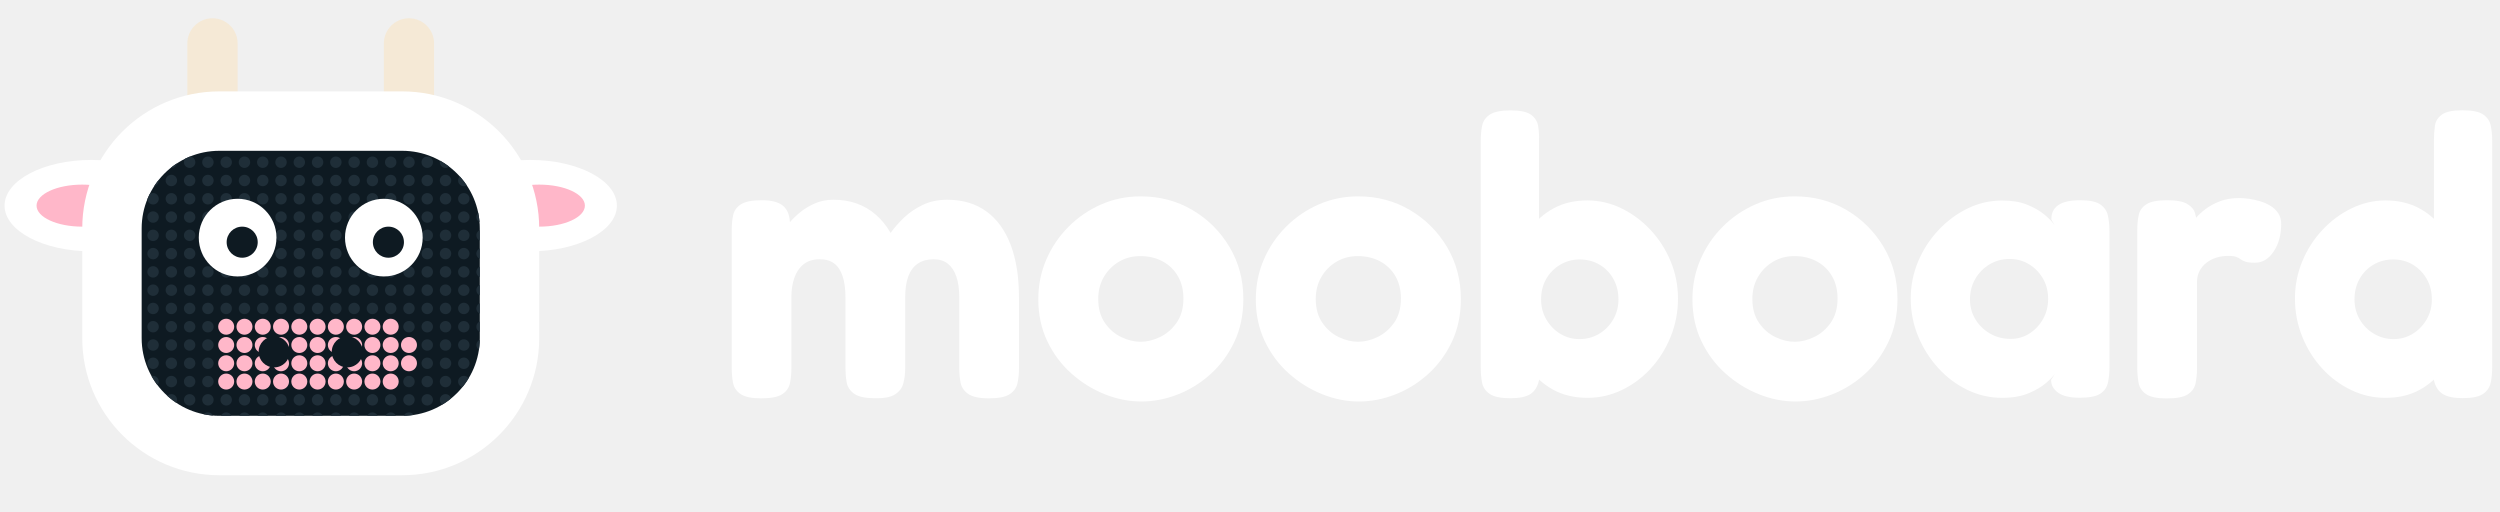
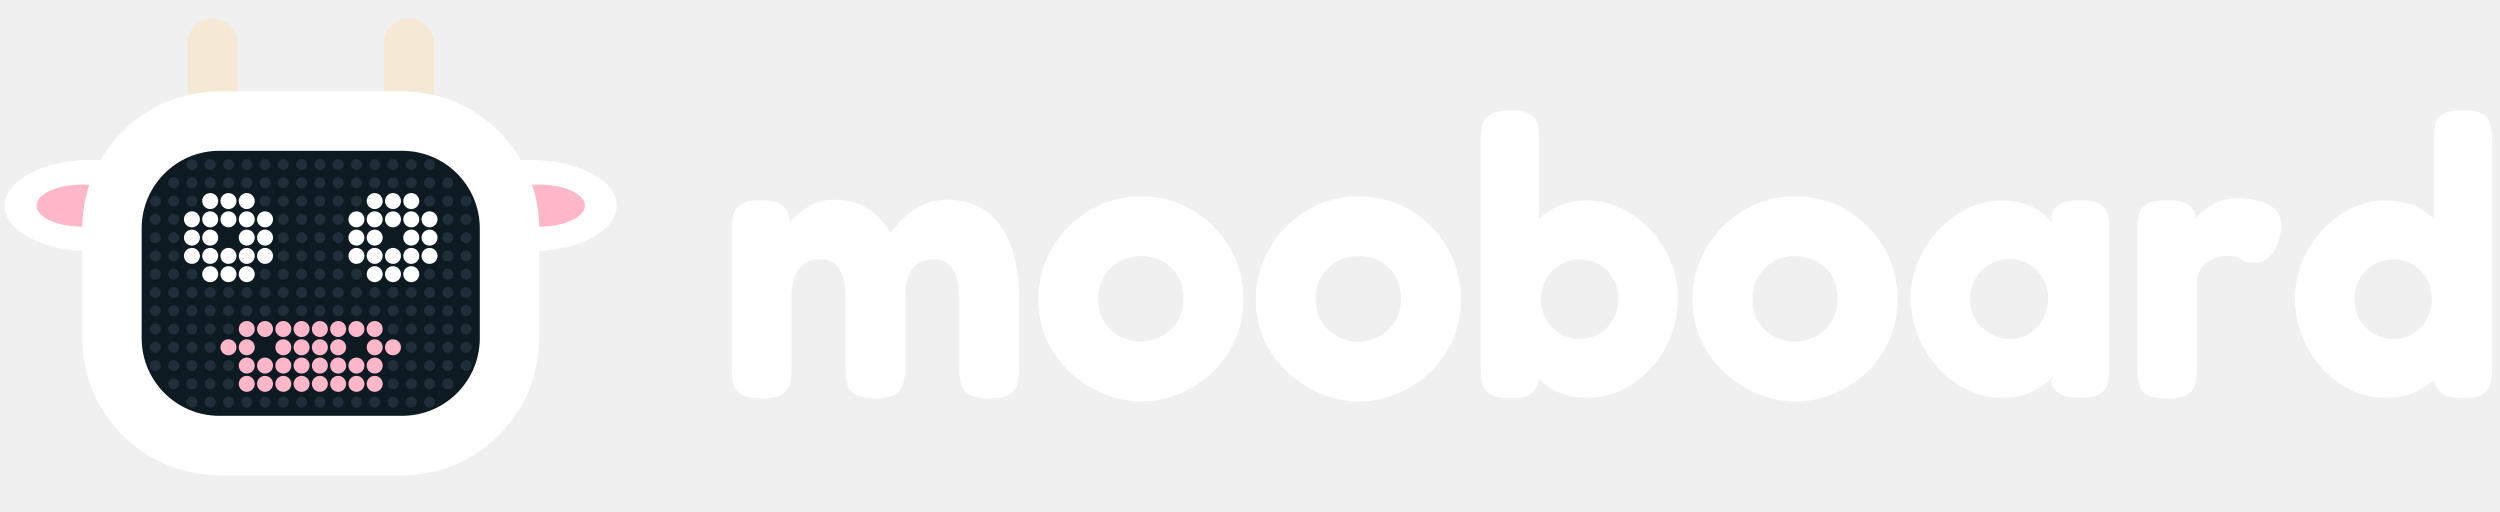
<svg xmlns="http://www.w3.org/2000/svg" viewBox="0 0 547.1 112" role="img" aria-label="MooBoard">
  <svg x="0" y="0" width="136" height="112" viewBox="0 0 136 112">
    <rect x="41" y="4" width="11" height="24" rx="5.5" fill="#F5E9D6" />
    <rect x="84" y="4" width="11" height="24" rx="5.5" fill="#F5E9D6" />
    <ellipse cx="20" cy="45" rx="19" ry="10" fill="#FFFFFF" />
    <ellipse cx="18" cy="45" rx="10" ry="4.6" fill="#FFB7C9" />
    <ellipse cx="116" cy="45" rx="19" ry="10" fill="#FFFFFF" />
    <ellipse cx="118" cy="45" rx="10" ry="4.6" fill="#FFB7C9" />
    <rect x="18" y="20" width="100" height="84" rx="30" fill="#FFFFFF" />
-     <clipPath id="f">
-       <rect x="31" y="33" width="74" height="58" rx="17" />
-     </clipPath>
    <rect x="31" y="33" width="74" height="58" rx="17" fill="#0E1A22" />
-     <g clip-path="url(#f)">
-       <circle cx="33.5" cy="35.5" r="1.25" fill="#1F2E38" />
-       <circle cx="37.5" cy="35.5" r="1.25" fill="#1F2E38" />
-       <circle cx="41.5" cy="35.5" r="1.25" fill="#1F2E38" />
-       <circle cx="45.5" cy="35.5" r="1.25" fill="#1F2E38" />
-       <circle cx="49.5" cy="35.5" r="1.25" fill="#1F2E38" />
-       <circle cx="53.5" cy="35.5" r="1.25" fill="#1F2E38" />
-       <circle cx="57.5" cy="35.5" r="1.25" fill="#1F2E38" />
-       <circle cx="61.5" cy="35.5" r="1.25" fill="#1F2E38" />
-       <circle cx="65.5" cy="35.5" r="1.25" fill="#1F2E38" />
-       <circle cx="69.5" cy="35.5" r="1.25" fill="#1F2E38" />
-       <circle cx="73.5" cy="35.5" r="1.25" fill="#1F2E38" />
-       <circle cx="77.5" cy="35.5" r="1.25" fill="#1F2E38" />
-       <circle cx="81.5" cy="35.5" r="1.25" fill="#1F2E38" />
-       <circle cx="85.5" cy="35.5" r="1.25" fill="#1F2E38" />
-       <circle cx="89.5" cy="35.5" r="1.25" fill="#1F2E38" />
-       <circle cx="93.5" cy="35.5" r="1.25" fill="#1F2E38" />
-       <circle cx="97.5" cy="35.5" r="1.25" fill="#1F2E38" />
-       <circle cx="101.5" cy="35.5" r="1.25" fill="#1F2E38" />
-       <circle cx="105.5" cy="35.5" r="1.25" fill="#1F2E38" />
-       <circle cx="33.5" cy="39.5" r="1.25" fill="#1F2E38" />
-       <circle cx="37.5" cy="39.5" r="1.25" fill="#1F2E38" />
-       <circle cx="41.5" cy="39.5" r="1.25" fill="#1F2E38" />
-       <circle cx="45.5" cy="39.5" r="1.25" fill="#1F2E38" />
-       <circle cx="49.5" cy="39.5" r="1.25" fill="#1F2E38" />
-       <circle cx="53.5" cy="39.5" r="1.25" fill="#1F2E38" />
-       <circle cx="57.5" cy="39.5" r="1.25" fill="#1F2E38" />
-       <circle cx="61.5" cy="39.5" r="1.25" fill="#1F2E38" />
-       <circle cx="65.5" cy="39.5" r="1.25" fill="#1F2E38" />
-       <circle cx="69.5" cy="39.5" r="1.25" fill="#1F2E38" />
-       <circle cx="73.5" cy="39.5" r="1.25" fill="#1F2E38" />
-       <circle cx="77.5" cy="39.5" r="1.25" fill="#1F2E38" />
-       <circle cx="81.5" cy="39.5" r="1.25" fill="#1F2E38" />
-       <circle cx="85.5" cy="39.5" r="1.25" fill="#1F2E38" />
-       <circle cx="89.5" cy="39.5" r="1.25" fill="#1F2E38" />
-       <circle cx="93.5" cy="39.5" r="1.25" fill="#1F2E38" />
-       <circle cx="97.5" cy="39.5" r="1.25" fill="#1F2E38" />
-       <circle cx="101.5" cy="39.5" r="1.25" fill="#1F2E38" />
-       <circle cx="105.5" cy="39.5" r="1.25" fill="#1F2E38" />
-       <circle cx="33.5" cy="43.5" r="1.25" fill="#1F2E38" />
-       <circle cx="37.5" cy="43.5" r="1.25" fill="#1F2E38" />
-       <circle cx="41.5" cy="43.5" r="1.25" fill="#1F2E38" />
-       <circle cx="45.5" cy="43.5" r="1.25" fill="#1F2E38" />
-       <circle cx="49.5" cy="43.5" r="1.25" fill="#1F2E38" />
-       <circle cx="53.5" cy="43.5" r="1.25" fill="#1F2E38" />
-       <circle cx="57.5" cy="43.5" r="1.25" fill="#1F2E38" />
-       <circle cx="61.5" cy="43.5" r="1.25" fill="#1F2E38" />
-       <circle cx="65.5" cy="43.5" r="1.25" fill="#1F2E38" />
-       <circle cx="69.5" cy="43.5" r="1.25" fill="#1F2E38" />
-       <circle cx="73.5" cy="43.5" r="1.25" fill="#1F2E38" />
-       <circle cx="77.5" cy="43.5" r="1.25" fill="#1F2E38" />
-       <circle cx="81.5" cy="43.5" r="1.25" fill="#1F2E38" />
-       <circle cx="85.5" cy="43.5" r="1.25" fill="#1F2E38" />
-       <circle cx="89.5" cy="43.5" r="1.25" fill="#1F2E38" />
-       <circle cx="93.5" cy="43.5" r="1.25" fill="#1F2E38" />
-       <circle cx="97.5" cy="43.5" r="1.25" fill="#1F2E38" />
-       <circle cx="101.5" cy="43.5" r="1.25" fill="#1F2E38" />
-       <circle cx="105.5" cy="43.5" r="1.25" fill="#1F2E38" />
-       <circle cx="33.5" cy="47.5" r="1.25" fill="#1F2E38" />
-       <circle cx="37.5" cy="47.5" r="1.25" fill="#1F2E38" />
-       <circle cx="41.5" cy="47.5" r="1.25" fill="#1F2E38" />
-       <circle cx="45.5" cy="47.5" r="1.25" fill="#1F2E38" />
-       <circle cx="49.5" cy="47.5" r="1.25" fill="#1F2E38" />
-       <circle cx="53.5" cy="47.5" r="1.25" fill="#1F2E38" />
-       <circle cx="57.5" cy="47.5" r="1.25" fill="#1F2E38" />
-       <circle cx="61.5" cy="47.5" r="1.25" fill="#1F2E38" />
-       <circle cx="65.5" cy="47.5" r="1.25" fill="#1F2E38" />
-       <circle cx="69.5" cy="47.5" r="1.25" fill="#1F2E38" />
-       <circle cx="73.5" cy="47.5" r="1.25" fill="#1F2E38" />
-       <circle cx="77.5" cy="47.5" r="1.25" fill="#1F2E38" />
-       <circle cx="81.5" cy="47.5" r="1.25" fill="#1F2E38" />
-       <circle cx="85.5" cy="47.5" r="1.25" fill="#1F2E38" />
-       <circle cx="89.5" cy="47.5" r="1.25" fill="#1F2E38" />
-       <circle cx="93.5" cy="47.5" r="1.25" fill="#1F2E38" />
-       <circle cx="97.5" cy="47.5" r="1.25" fill="#1F2E38" />
-       <circle cx="101.5" cy="47.5" r="1.25" fill="#1F2E38" />
-       <circle cx="105.5" cy="47.5" r="1.25" fill="#1F2E38" />
-       <circle cx="33.5" cy="51.5" r="1.25" fill="#1F2E38" />
-       <circle cx="37.5" cy="51.5" r="1.25" fill="#1F2E38" />
-       <circle cx="41.5" cy="51.5" r="1.25" fill="#1F2E38" />
-       <circle cx="45.5" cy="51.5" r="1.25" fill="#1F2E38" />
-       <circle cx="49.5" cy="51.5" r="1.25" fill="#1F2E38" />
-       <circle cx="53.5" cy="51.5" r="1.25" fill="#1F2E38" />
-       <circle cx="57.5" cy="51.5" r="1.25" fill="#1F2E38" />
-       <circle cx="61.5" cy="51.5" r="1.25" fill="#1F2E38" />
-       <circle cx="65.5" cy="51.5" r="1.25" fill="#1F2E38" />
-       <circle cx="69.5" cy="51.5" r="1.25" fill="#1F2E38" />
-       <circle cx="73.5" cy="51.5" r="1.25" fill="#1F2E38" />
-       <circle cx="77.5" cy="51.5" r="1.25" fill="#1F2E38" />
-       <circle cx="81.5" cy="51.5" r="1.25" fill="#1F2E38" />
-       <circle cx="85.5" cy="51.5" r="1.25" fill="#1F2E38" />
-       <circle cx="89.5" cy="51.5" r="1.25" fill="#1F2E38" />
-       <circle cx="93.5" cy="51.5" r="1.25" fill="#1F2E38" />
-       <circle cx="97.5" cy="51.5" r="1.25" fill="#1F2E38" />
-       <circle cx="101.5" cy="51.5" r="1.25" fill="#1F2E38" />
-       <circle cx="105.5" cy="51.5" r="1.25" fill="#1F2E38" />
-       <circle cx="33.5" cy="55.5" r="1.25" fill="#1F2E38" />
-       <circle cx="37.5" cy="55.5" r="1.25" fill="#1F2E38" />
-       <circle cx="41.5" cy="55.5" r="1.25" fill="#1F2E38" />
-       <circle cx="45.5" cy="55.5" r="1.25" fill="#1F2E38" />
-       <circle cx="49.5" cy="55.5" r="1.25" fill="#1F2E38" />
-       <circle cx="53.5" cy="55.5" r="1.25" fill="#1F2E38" />
-       <circle cx="57.5" cy="55.5" r="1.25" fill="#1F2E38" />
-       <circle cx="61.5" cy="55.5" r="1.25" fill="#1F2E38" />
-       <circle cx="65.5" cy="55.5" r="1.25" fill="#1F2E38" />
-       <circle cx="69.5" cy="55.5" r="1.25" fill="#1F2E38" />
-       <circle cx="73.5" cy="55.5" r="1.25" fill="#1F2E38" />
-       <circle cx="77.5" cy="55.5" r="1.25" fill="#1F2E38" />
-       <circle cx="81.5" cy="55.5" r="1.25" fill="#1F2E38" />
-       <circle cx="85.5" cy="55.5" r="1.25" fill="#1F2E38" />
-       <circle cx="89.5" cy="55.5" r="1.25" fill="#1F2E38" />
-       <circle cx="93.5" cy="55.5" r="1.25" fill="#1F2E38" />
-       <circle cx="97.5" cy="55.5" r="1.25" fill="#1F2E38" />
-       <circle cx="101.5" cy="55.5" r="1.25" fill="#1F2E38" />
-       <circle cx="105.5" cy="55.5" r="1.25" fill="#1F2E38" />
-       <circle cx="33.5" cy="59.5" r="1.25" fill="#1F2E38" />
-       <circle cx="37.5" cy="59.5" r="1.25" fill="#1F2E38" />
-       <circle cx="41.5" cy="59.5" r="1.25" fill="#1F2E38" />
-       <circle cx="45.5" cy="59.5" r="1.25" fill="#1F2E38" />
-       <circle cx="49.5" cy="59.5" r="1.25" fill="#1F2E38" />
-       <circle cx="53.5" cy="59.5" r="1.25" fill="#1F2E38" />
-       <circle cx="57.5" cy="59.5" r="1.25" fill="#1F2E38" />
-       <circle cx="61.5" cy="59.5" r="1.25" fill="#1F2E38" />
-       <circle cx="65.5" cy="59.5" r="1.25" fill="#1F2E38" />
-       <circle cx="69.5" cy="59.5" r="1.25" fill="#1F2E38" />
-       <circle cx="73.5" cy="59.5" r="1.25" fill="#1F2E38" />
-       <circle cx="77.5" cy="59.5" r="1.25" fill="#1F2E38" />
-       <circle cx="81.5" cy="59.5" r="1.25" fill="#1F2E38" />
-       <circle cx="85.5" cy="59.5" r="1.25" fill="#1F2E38" />
-       <circle cx="89.5" cy="59.5" r="1.25" fill="#1F2E38" />
-       <circle cx="93.5" cy="59.5" r="1.25" fill="#1F2E38" />
-       <circle cx="97.5" cy="59.5" r="1.25" fill="#1F2E38" />
-       <circle cx="101.5" cy="59.5" r="1.25" fill="#1F2E38" />
-       <circle cx="105.5" cy="59.5" r="1.25" fill="#1F2E38" />
-       <circle cx="33.5" cy="63.5" r="1.25" fill="#1F2E38" />
-       <circle cx="37.5" cy="63.5" r="1.25" fill="#1F2E38" />
-       <circle cx="41.5" cy="63.5" r="1.25" fill="#1F2E38" />
-       <circle cx="45.5" cy="63.5" r="1.25" fill="#1F2E38" />
-       <circle cx="49.5" cy="63.5" r="1.25" fill="#1F2E38" />
-       <circle cx="53.5" cy="63.5" r="1.25" fill="#1F2E38" />
-       <circle cx="57.5" cy="63.5" r="1.25" fill="#1F2E38" />
-       <circle cx="61.5" cy="63.5" r="1.25" fill="#1F2E38" />
-       <circle cx="65.5" cy="63.5" r="1.25" fill="#1F2E38" />
-       <circle cx="69.5" cy="63.5" r="1.25" fill="#1F2E38" />
-       <circle cx="73.5" cy="63.5" r="1.25" fill="#1F2E38" />
-       <circle cx="77.5" cy="63.5" r="1.25" fill="#1F2E38" />
-       <circle cx="81.5" cy="63.5" r="1.25" fill="#1F2E38" />
-       <circle cx="85.5" cy="63.5" r="1.25" fill="#1F2E38" />
-       <circle cx="89.5" cy="63.5" r="1.25" fill="#1F2E38" />
-       <circle cx="93.5" cy="63.5" r="1.25" fill="#1F2E38" />
-       <circle cx="97.5" cy="63.5" r="1.25" fill="#1F2E38" />
-       <circle cx="101.5" cy="63.5" r="1.25" fill="#1F2E38" />
-       <circle cx="105.5" cy="63.5" r="1.25" fill="#1F2E38" />
-       <circle cx="33.5" cy="67.5" r="1.25" fill="#1F2E38" />
-       <circle cx="37.5" cy="67.5" r="1.25" fill="#1F2E38" />
-       <circle cx="41.5" cy="67.5" r="1.25" fill="#1F2E38" />
-       <circle cx="45.5" cy="67.5" r="1.25" fill="#1F2E38" />
-       <circle cx="49.5" cy="67.5" r="1.25" fill="#1F2E38" />
-       <circle cx="53.5" cy="67.5" r="1.25" fill="#1F2E38" />
-       <circle cx="57.5" cy="67.5" r="1.25" fill="#1F2E38" />
-       <circle cx="61.5" cy="67.5" r="1.25" fill="#1F2E38" />
-       <circle cx="65.5" cy="67.5" r="1.25" fill="#1F2E38" />
-       <circle cx="69.5" cy="67.5" r="1.25" fill="#1F2E38" />
-       <circle cx="73.5" cy="67.5" r="1.25" fill="#1F2E38" />
-       <circle cx="77.5" cy="67.5" r="1.25" fill="#1F2E38" />
-       <circle cx="81.5" cy="67.5" r="1.25" fill="#1F2E38" />
-       <circle cx="85.5" cy="67.5" r="1.25" fill="#1F2E38" />
-       <circle cx="89.5" cy="67.5" r="1.25" fill="#1F2E38" />
-       <circle cx="93.5" cy="67.5" r="1.25" fill="#1F2E38" />
-       <circle cx="97.5" cy="67.5" r="1.25" fill="#1F2E38" />
-       <circle cx="101.5" cy="67.5" r="1.25" fill="#1F2E38" />
-       <circle cx="105.5" cy="67.5" r="1.25" fill="#1F2E38" />
-       <circle cx="33.5" cy="71.5" r="1.25" fill="#1F2E38" />
-       <circle cx="37.5" cy="71.5" r="1.25" fill="#1F2E38" />
-       <circle cx="41.5" cy="71.5" r="1.25" fill="#1F2E38" />
-       <circle cx="45.5" cy="71.5" r="1.25" fill="#1F2E38" />
-       <circle cx="49.5" cy="71.5" r="1.75" fill="#FFB7C9" />
-       <circle cx="53.5" cy="71.5" r="1.75" fill="#FFB7C9" />
-       <circle cx="57.5" cy="71.5" r="1.75" fill="#FFB7C9" />
-       <circle cx="61.5" cy="71.5" r="1.75" fill="#FFB7C9" />
-       <circle cx="65.5" cy="71.5" r="1.75" fill="#FFB7C9" />
-       <circle cx="69.5" cy="71.5" r="1.75" fill="#FFB7C9" />
-       <circle cx="73.5" cy="71.5" r="1.75" fill="#FFB7C9" />
-       <circle cx="77.5" cy="71.5" r="1.75" fill="#FFB7C9" />
-       <circle cx="81.5" cy="71.5" r="1.75" fill="#FFB7C9" />
-       <circle cx="85.5" cy="71.5" r="1.75" fill="#FFB7C9" />
-       <circle cx="89.5" cy="71.5" r="1.25" fill="#1F2E38" />
-       <circle cx="93.5" cy="71.5" r="1.25" fill="#1F2E38" />
-       <circle cx="97.5" cy="71.5" r="1.25" fill="#1F2E38" />
-       <circle cx="101.5" cy="71.5" r="1.25" fill="#1F2E38" />
-       <circle cx="105.5" cy="71.5" r="1.25" fill="#1F2E38" />
-       <circle cx="33.5" cy="75.5" r="1.25" fill="#1F2E38" />
-       <circle cx="37.5" cy="75.5" r="1.25" fill="#1F2E38" />
-       <circle cx="41.5" cy="75.5" r="1.25" fill="#1F2E38" />
-       <circle cx="45.5" cy="75.5" r="1.25" fill="#1F2E38" />
-       <circle cx="49.5" cy="75.5" r="1.75" fill="#FFB7C9" />
-       <circle cx="53.5" cy="75.5" r="1.75" fill="#FFB7C9" />
-       <circle cx="57.5" cy="75.5" r="1.75" fill="#FFB7C9" />
-       <circle cx="61.5" cy="75.5" r="1.75" fill="#FFB7C9" />
-       <circle cx="65.5" cy="75.5" r="1.75" fill="#FFB7C9" />
-       <circle cx="69.5" cy="75.5" r="1.75" fill="#FFB7C9" />
-       <circle cx="73.5" cy="75.5" r="1.75" fill="#FFB7C9" />
-       <circle cx="77.5" cy="75.5" r="1.75" fill="#FFB7C9" />
-       <circle cx="81.5" cy="75.5" r="1.75" fill="#FFB7C9" />
-       <circle cx="85.5" cy="75.5" r="1.75" fill="#FFB7C9" />
-       <circle cx="89.5" cy="75.5" r="1.75" fill="#FFB7C9" />
-       <circle cx="93.5" cy="75.5" r="1.25" fill="#1F2E38" />
-       <circle cx="97.5" cy="75.5" r="1.25" fill="#1F2E38" />
-       <circle cx="101.5" cy="75.5" r="1.25" fill="#1F2E38" />
-       <circle cx="105.5" cy="75.5" r="1.25" fill="#1F2E38" />
-       <circle cx="33.5" cy="79.5" r="1.25" fill="#1F2E38" />
-       <circle cx="37.5" cy="79.5" r="1.25" fill="#1F2E38" />
-       <circle cx="41.5" cy="79.5" r="1.25" fill="#1F2E38" />
-       <circle cx="45.5" cy="79.5" r="1.25" fill="#1F2E38" />
-       <circle cx="49.5" cy="79.5" r="1.75" fill="#FFB7C9" />
-       <circle cx="53.5" cy="79.5" r="1.75" fill="#FFB7C9" />
-       <circle cx="57.5" cy="79.5" r="1.75" fill="#FFB7C9" />
-       <circle cx="61.5" cy="79.5" r="1.75" fill="#FFB7C9" />
-       <circle cx="65.5" cy="79.5" r="1.75" fill="#FFB7C9" />
-       <circle cx="69.5" cy="79.5" r="1.75" fill="#FFB7C9" />
-       <circle cx="73.5" cy="79.5" r="1.75" fill="#FFB7C9" />
-       <circle cx="77.5" cy="79.5" r="1.75" fill="#FFB7C9" />
-       <circle cx="81.5" cy="79.5" r="1.75" fill="#FFB7C9" />
-       <circle cx="85.5" cy="79.5" r="1.75" fill="#FFB7C9" />
-       <circle cx="89.5" cy="79.5" r="1.75" fill="#FFB7C9" />
-       <circle cx="93.5" cy="79.5" r="1.25" fill="#1F2E38" />
-       <circle cx="97.5" cy="79.5" r="1.25" fill="#1F2E38" />
-       <circle cx="101.5" cy="79.5" r="1.25" fill="#1F2E38" />
-       <circle cx="105.5" cy="79.5" r="1.25" fill="#1F2E38" />
-       <circle cx="33.5" cy="83.5" r="1.25" fill="#1F2E38" />
-       <circle cx="37.5" cy="83.5" r="1.25" fill="#1F2E38" />
-       <circle cx="41.5" cy="83.5" r="1.25" fill="#1F2E38" />
-       <circle cx="45.5" cy="83.5" r="1.25" fill="#1F2E38" />
-       <circle cx="49.5" cy="83.5" r="1.75" fill="#FFB7C9" />
-       <circle cx="53.5" cy="83.5" r="1.75" fill="#FFB7C9" />
-       <circle cx="57.5" cy="83.5" r="1.75" fill="#FFB7C9" />
-       <circle cx="61.5" cy="83.5" r="1.75" fill="#FFB7C9" />
-       <circle cx="65.5" cy="83.5" r="1.75" fill="#FFB7C9" />
-       <circle cx="69.5" cy="83.5" r="1.75" fill="#FFB7C9" />
-       <circle cx="73.5" cy="83.5" r="1.75" fill="#FFB7C9" />
-       <circle cx="77.5" cy="83.5" r="1.75" fill="#FFB7C9" />
-       <circle cx="81.5" cy="83.5" r="1.75" fill="#FFB7C9" />
-       <circle cx="85.5" cy="83.5" r="1.75" fill="#FFB7C9" />
-       <circle cx="89.5" cy="83.5" r="1.25" fill="#1F2E38" />
-       <circle cx="93.5" cy="83.5" r="1.25" fill="#1F2E38" />
-       <circle cx="97.5" cy="83.5" r="1.25" fill="#1F2E38" />
-       <circle cx="101.5" cy="83.5" r="1.25" fill="#1F2E38" />
-       <circle cx="105.5" cy="83.5" r="1.25" fill="#1F2E38" />
-       <circle cx="33.5" cy="87.5" r="1.25" fill="#1F2E38" />
-       <circle cx="37.5" cy="87.5" r="1.25" fill="#1F2E38" />
-       <circle cx="41.5" cy="87.5" r="1.25" fill="#1F2E38" />
-       <circle cx="45.5" cy="87.5" r="1.25" fill="#1F2E38" />
-       <circle cx="49.5" cy="87.5" r="1.25" fill="#1F2E38" />
-       <circle cx="53.5" cy="87.5" r="1.25" fill="#1F2E38" />
-       <circle cx="57.5" cy="87.5" r="1.25" fill="#1F2E38" />
-       <circle cx="61.5" cy="87.5" r="1.25" fill="#1F2E38" />
-       <circle cx="65.5" cy="87.5" r="1.25" fill="#1F2E38" />
-       <circle cx="69.5" cy="87.5" r="1.25" fill="#1F2E38" />
-       <circle cx="73.5" cy="87.5" r="1.25" fill="#1F2E38" />
-       <circle cx="77.5" cy="87.5" r="1.25" fill="#1F2E38" />
-       <circle cx="81.5" cy="87.5" r="1.25" fill="#1F2E38" />
-       <circle cx="85.5" cy="87.5" r="1.25" fill="#1F2E38" />
-       <circle cx="89.5" cy="87.5" r="1.25" fill="#1F2E38" />
-       <circle cx="93.5" cy="87.5" r="1.25" fill="#1F2E38" />
-       <circle cx="97.5" cy="87.5" r="1.25" fill="#1F2E38" />
-       <circle cx="101.5" cy="87.5" r="1.25" fill="#1F2E38" />
-       <circle cx="105.5" cy="87.5" r="1.25" fill="#1F2E38" />
-       <circle cx="33.5" cy="91.5" r="1.25" fill="#1F2E38" />
-       <circle cx="37.5" cy="91.5" r="1.25" fill="#1F2E38" />
-       <circle cx="41.5" cy="91.5" r="1.25" fill="#1F2E38" />
-       <circle cx="45.5" cy="91.5" r="1.25" fill="#1F2E38" />
-       <circle cx="49.5" cy="91.5" r="1.25" fill="#1F2E38" />
-       <circle cx="53.5" cy="91.5" r="1.25" fill="#1F2E38" />
-       <circle cx="57.5" cy="91.5" r="1.25" fill="#1F2E38" />
-       <circle cx="61.5" cy="91.5" r="1.25" fill="#1F2E38" />
-       <circle cx="65.5" cy="91.5" r="1.25" fill="#1F2E38" />
-       <circle cx="69.5" cy="91.5" r="1.25" fill="#1F2E38" />
-       <circle cx="73.5" cy="91.5" r="1.25" fill="#1F2E38" />
-       <circle cx="77.5" cy="91.5" r="1.25" fill="#1F2E38" />
-       <circle cx="81.5" cy="91.5" r="1.25" fill="#1F2E38" />
-       <circle cx="85.5" cy="91.5" r="1.25" fill="#1F2E38" />
-       <circle cx="89.5" cy="91.5" r="1.25" fill="#1F2E38" />
-       <circle cx="93.5" cy="91.5" r="1.25" fill="#1F2E38" />
-       <circle cx="97.5" cy="91.5" r="1.25" fill="#1F2E38" />
-       <circle cx="101.5" cy="91.5" r="1.25" fill="#1F2E38" />
-       <circle cx="105.5" cy="91.5" r="1.25" fill="#1F2E38" />
-     </g>
-     <circle cx="52" cy="52" r="8.5" fill="#FFFFFF" />
-     <circle class="pupil" cx="53" cy="53" r="3.4" fill="#0E1A22" />
-     <circle cx="84" cy="52" r="8.5" fill="#FFFFFF" />
-     <circle class="pupil" cx="85" cy="53" r="3.4" fill="#0E1A22" />
-     <circle cx="60" cy="77" r="3.4" fill="#0E1A22" />
-     <circle cx="76" cy="77" r="3.4" fill="#0E1A22" />
+     <circle cx="42" cy="36" r="1.2" fill="#1F2E38" />
+     <circle cx="46" cy="36" r="1.2" fill="#1F2E38" />
+     <circle cx="50" cy="36" r="1.2" fill="#1F2E38" />
+     <circle cx="54" cy="36" r="1.2" fill="#1F2E38" />
+     <circle cx="58" cy="36" r="1.2" fill="#1F2E38" />
+     <circle cx="62" cy="36" r="1.2" fill="#1F2E38" />
+     <circle cx="66" cy="36" r="1.2" fill="#1F2E38" />
+     <circle cx="70" cy="36" r="1.2" fill="#1F2E38" />
+     <circle cx="74" cy="36" r="1.2" fill="#1F2E38" />
+     <circle cx="78" cy="36" r="1.2" fill="#1F2E38" />
+     <circle cx="82" cy="36" r="1.2" fill="#1F2E38" />
+     <circle cx="86" cy="36" r="1.2" fill="#1F2E38" />
+     <circle cx="90" cy="36" r="1.2" fill="#1F2E38" />
+     <circle cx="94" cy="36" r="1.2" fill="#1F2E38" />
+     <circle cx="38" cy="40" r="1.2" fill="#1F2E38" />
+     <circle cx="42" cy="40" r="1.2" fill="#1F2E38" />
+     <circle cx="46" cy="40" r="1.2" fill="#1F2E38" />
+     <circle cx="50" cy="40" r="1.2" fill="#1F2E38" />
+     <circle cx="54" cy="40" r="1.2" fill="#1F2E38" />
+     <circle cx="58" cy="40" r="1.2" fill="#1F2E38" />
+     <circle cx="62" cy="40" r="1.2" fill="#1F2E38" />
+     <circle cx="66" cy="40" r="1.2" fill="#1F2E38" />
+     <circle cx="70" cy="40" r="1.2" fill="#1F2E38" />
+     <circle cx="74" cy="40" r="1.2" fill="#1F2E38" />
+     <circle cx="78" cy="40" r="1.2" fill="#1F2E38" />
+     <circle cx="82" cy="40" r="1.2" fill="#1F2E38" />
+     <circle cx="86" cy="40" r="1.2" fill="#1F2E38" />
+     <circle cx="90" cy="40" r="1.2" fill="#1F2E38" />
+     <circle cx="94" cy="40" r="1.2" fill="#1F2E38" />
+     <circle cx="98" cy="40" r="1.2" fill="#1F2E38" />
+     <circle cx="34" cy="44" r="1.2" fill="#1F2E38" />
+     <circle cx="38" cy="44" r="1.2" fill="#1F2E38" />
+     <circle cx="42" cy="44" r="1.2" fill="#1F2E38" />
+     <circle cx="46" cy="44" r="1.75" fill="#FFFFFF" />
+     <circle cx="50" cy="44" r="1.75" fill="#FFFFFF" />
+     <circle cx="54" cy="44" r="1.75" fill="#FFFFFF" />
+     <circle cx="58" cy="44" r="1.2" fill="#1F2E38" />
+     <circle cx="62" cy="44" r="1.2" fill="#1F2E38" />
+     <circle cx="66" cy="44" r="1.2" fill="#1F2E38" />
+     <circle cx="70" cy="44" r="1.2" fill="#1F2E38" />
+     <circle cx="74" cy="44" r="1.2" fill="#1F2E38" />
+     <circle cx="78" cy="44" r="1.2" fill="#1F2E38" />
+     <circle cx="82" cy="44" r="1.75" fill="#FFFFFF" />
+     <circle cx="86" cy="44" r="1.75" fill="#FFFFFF" />
+     <circle cx="90" cy="44" r="1.75" fill="#FFFFFF" />
+     <circle cx="94" cy="44" r="1.2" fill="#1F2E38" />
+     <circle cx="98" cy="44" r="1.2" fill="#1F2E38" />
+     <circle cx="102" cy="44" r="1.2" fill="#1F2E38" />
+     <circle cx="34" cy="48" r="1.2" fill="#1F2E38" />
+     <circle cx="38" cy="48" r="1.2" fill="#1F2E38" />
+     <circle cx="42" cy="48" r="1.75" fill="#FFFFFF" />
+     <circle cx="46" cy="48" r="1.75" fill="#FFFFFF" />
+     <circle cx="50" cy="48" r="1.75" fill="#FFFFFF" />
+     <circle cx="54" cy="48" r="1.75" fill="#FFFFFF" />
+     <circle cx="58" cy="48" r="1.75" fill="#FFFFFF" />
+     <circle cx="62" cy="48" r="1.2" fill="#1F2E38" />
+     <circle cx="66" cy="48" r="1.2" fill="#1F2E38" />
+     <circle cx="70" cy="48" r="1.2" fill="#1F2E38" />
+     <circle cx="74" cy="48" r="1.2" fill="#1F2E38" />
+     <circle cx="78" cy="48" r="1.75" fill="#FFFFFF" />
+     <circle cx="82" cy="48" r="1.75" fill="#FFFFFF" />
+     <circle cx="86" cy="48" r="1.75" fill="#FFFFFF" />
+     <circle cx="90" cy="48" r="1.75" fill="#FFFFFF" />
+     <circle cx="94" cy="48" r="1.75" fill="#FFFFFF" />
+     <circle cx="98" cy="48" r="1.2" fill="#1F2E38" />
+     <circle cx="102" cy="48" r="1.2" fill="#1F2E38" />
+     <circle cx="34" cy="52" r="1.2" fill="#1F2E38" />
+     <circle cx="38" cy="52" r="1.2" fill="#1F2E38" />
+     <circle cx="42" cy="52" r="1.75" fill="#FFFFFF" />
+     <circle cx="46" cy="52" r="1.75" fill="#FFFFFF" />
+     <circle class="pupil" cx="50" cy="52" r="1.75" fill="#0E1A22" />
+     <circle cx="54" cy="52" r="1.75" fill="#FFFFFF" />
+     <circle cx="58" cy="52" r="1.75" fill="#FFFFFF" />
+     <circle cx="62" cy="52" r="1.2" fill="#1F2E38" />
+     <circle cx="66" cy="52" r="1.2" fill="#1F2E38" />
+     <circle cx="70" cy="52" r="1.2" fill="#1F2E38" />
+     <circle cx="74" cy="52" r="1.2" fill="#1F2E38" />
+     <circle cx="78" cy="52" r="1.75" fill="#FFFFFF" />
+     <circle cx="82" cy="52" r="1.75" fill="#FFFFFF" />
+     <circle class="pupil" cx="86" cy="52" r="1.75" fill="#0E1A22" />
+     <circle cx="90" cy="52" r="1.75" fill="#FFFFFF" />
+     <circle cx="94" cy="52" r="1.75" fill="#FFFFFF" />
+     <circle cx="98" cy="52" r="1.2" fill="#1F2E38" />
+     <circle cx="102" cy="52" r="1.2" fill="#1F2E38" />
+     <circle cx="34" cy="56" r="1.2" fill="#1F2E38" />
+     <circle cx="38" cy="56" r="1.2" fill="#1F2E38" />
+     <circle cx="42" cy="56" r="1.75" fill="#FFFFFF" />
+     <circle cx="46" cy="56" r="1.75" fill="#FFFFFF" />
+     <circle cx="50" cy="56" r="1.75" fill="#FFFFFF" />
+     <circle cx="54" cy="56" r="1.75" fill="#FFFFFF" />
+     <circle cx="58" cy="56" r="1.75" fill="#FFFFFF" />
+     <circle cx="62" cy="56" r="1.2" fill="#1F2E38" />
+     <circle cx="66" cy="56" r="1.2" fill="#1F2E38" />
+     <circle cx="70" cy="56" r="1.2" fill="#1F2E38" />
+     <circle cx="74" cy="56" r="1.2" fill="#1F2E38" />
+     <circle cx="78" cy="56" r="1.75" fill="#FFFFFF" />
+     <circle cx="82" cy="56" r="1.75" fill="#FFFFFF" />
+     <circle cx="86" cy="56" r="1.75" fill="#FFFFFF" />
+     <circle cx="90" cy="56" r="1.75" fill="#FFFFFF" />
+     <circle cx="94" cy="56" r="1.75" fill="#FFFFFF" />
+     <circle cx="98" cy="56" r="1.2" fill="#1F2E38" />
+     <circle cx="102" cy="56" r="1.2" fill="#1F2E38" />
+     <circle cx="34" cy="60" r="1.2" fill="#1F2E38" />
+     <circle cx="38" cy="60" r="1.2" fill="#1F2E38" />
+     <circle cx="42" cy="60" r="1.2" fill="#1F2E38" />
+     <circle cx="46" cy="60" r="1.75" fill="#FFFFFF" />
+     <circle cx="50" cy="60" r="1.75" fill="#FFFFFF" />
+     <circle cx="54" cy="60" r="1.75" fill="#FFFFFF" />
+     <circle cx="58" cy="60" r="1.2" fill="#1F2E38" />
+     <circle cx="62" cy="60" r="1.2" fill="#1F2E38" />
+     <circle cx="66" cy="60" r="1.2" fill="#1F2E38" />
+     <circle cx="70" cy="60" r="1.2" fill="#1F2E38" />
+     <circle cx="74" cy="60" r="1.2" fill="#1F2E38" />
+     <circle cx="78" cy="60" r="1.2" fill="#1F2E38" />
+     <circle cx="82" cy="60" r="1.75" fill="#FFFFFF" />
+     <circle cx="86" cy="60" r="1.75" fill="#FFFFFF" />
+     <circle cx="90" cy="60" r="1.75" fill="#FFFFFF" />
+     <circle cx="94" cy="60" r="1.2" fill="#1F2E38" />
+     <circle cx="98" cy="60" r="1.2" fill="#1F2E38" />
+     <circle cx="102" cy="60" r="1.2" fill="#1F2E38" />
+     <circle cx="34" cy="64" r="1.2" fill="#1F2E38" />
+     <circle cx="38" cy="64" r="1.2" fill="#1F2E38" />
+     <circle cx="42" cy="64" r="1.2" fill="#1F2E38" />
+     <circle cx="46" cy="64" r="1.2" fill="#1F2E38" />
+     <circle cx="50" cy="64" r="1.2" fill="#1F2E38" />
+     <circle cx="54" cy="64" r="1.2" fill="#1F2E38" />
+     <circle cx="58" cy="64" r="1.2" fill="#1F2E38" />
+     <circle cx="62" cy="64" r="1.2" fill="#1F2E38" />
+     <circle cx="66" cy="64" r="1.2" fill="#1F2E38" />
+     <circle cx="70" cy="64" r="1.2" fill="#1F2E38" />
+     <circle cx="74" cy="64" r="1.2" fill="#1F2E38" />
+     <circle cx="78" cy="64" r="1.2" fill="#1F2E38" />
+     <circle cx="82" cy="64" r="1.2" fill="#1F2E38" />
+     <circle cx="86" cy="64" r="1.2" fill="#1F2E38" />
+     <circle cx="90" cy="64" r="1.2" fill="#1F2E38" />
+     <circle cx="94" cy="64" r="1.2" fill="#1F2E38" />
+     <circle cx="98" cy="64" r="1.2" fill="#1F2E38" />
+     <circle cx="102" cy="64" r="1.2" fill="#1F2E38" />
+     <circle cx="34" cy="68" r="1.2" fill="#1F2E38" />
+     <circle cx="38" cy="68" r="1.2" fill="#1F2E38" />
+     <circle cx="42" cy="68" r="1.2" fill="#1F2E38" />
+     <circle cx="46" cy="68" r="1.2" fill="#1F2E38" />
+     <circle cx="50" cy="68" r="1.2" fill="#1F2E38" />
+     <circle cx="54" cy="68" r="1.2" fill="#1F2E38" />
+     <circle cx="58" cy="68" r="1.2" fill="#1F2E38" />
+     <circle cx="62" cy="68" r="1.2" fill="#1F2E38" />
+     <circle cx="66" cy="68" r="1.2" fill="#1F2E38" />
+     <circle cx="70" cy="68" r="1.2" fill="#1F2E38" />
+     <circle cx="74" cy="68" r="1.2" fill="#1F2E38" />
+     <circle cx="78" cy="68" r="1.2" fill="#1F2E38" />
+     <circle cx="82" cy="68" r="1.2" fill="#1F2E38" />
+     <circle cx="86" cy="68" r="1.2" fill="#1F2E38" />
+     <circle cx="90" cy="68" r="1.2" fill="#1F2E38" />
+     <circle cx="94" cy="68" r="1.2" fill="#1F2E38" />
+     <circle cx="98" cy="68" r="1.2" fill="#1F2E38" />
+     <circle cx="102" cy="68" r="1.2" fill="#1F2E38" />
+     <circle cx="34" cy="72" r="1.2" fill="#1F2E38" />
+     <circle cx="38" cy="72" r="1.2" fill="#1F2E38" />
+     <circle cx="42" cy="72" r="1.2" fill="#1F2E38" />
+     <circle cx="46" cy="72" r="1.2" fill="#1F2E38" />
+     <circle cx="50" cy="72" r="1.2" fill="#1F2E38" />
+     <circle cx="54" cy="72" r="1.75" fill="#FFB7C9" />
+     <circle cx="58" cy="72" r="1.75" fill="#FFB7C9" />
+     <circle cx="62" cy="72" r="1.75" fill="#FFB7C9" />
+     <circle cx="66" cy="72" r="1.75" fill="#FFB7C9" />
+     <circle cx="70" cy="72" r="1.75" fill="#FFB7C9" />
+     <circle cx="74" cy="72" r="1.75" fill="#FFB7C9" />
+     <circle cx="78" cy="72" r="1.75" fill="#FFB7C9" />
+     <circle cx="82" cy="72" r="1.75" fill="#FFB7C9" />
+     <circle cx="86" cy="72" r="1.2" fill="#1F2E38" />
+     <circle cx="90" cy="72" r="1.2" fill="#1F2E38" />
+     <circle cx="94" cy="72" r="1.2" fill="#1F2E38" />
+     <circle cx="98" cy="72" r="1.2" fill="#1F2E38" />
+     <circle cx="102" cy="72" r="1.2" fill="#1F2E38" />
+     <circle cx="34" cy="76" r="1.2" fill="#1F2E38" />
+     <circle cx="38" cy="76" r="1.2" fill="#1F2E38" />
+     <circle cx="42" cy="76" r="1.2" fill="#1F2E38" />
+     <circle cx="46" cy="76" r="1.2" fill="#1F2E38" />
+     <circle cx="50" cy="76" r="1.75" fill="#FFB7C9" />
+     <circle cx="54" cy="76" r="1.75" fill="#FFB7C9" />
+     <circle class="nostril" cx="58" cy="76" r="1.75" fill="#0E1A22" />
+     <circle cx="62" cy="76" r="1.75" fill="#FFB7C9" />
+     <circle cx="66" cy="76" r="1.75" fill="#FFB7C9" />
+     <circle cx="70" cy="76" r="1.75" fill="#FFB7C9" />
+     <circle cx="74" cy="76" r="1.75" fill="#FFB7C9" />
+     <circle class="nostril" cx="78" cy="76" r="1.75" fill="#0E1A22" />
+     <circle cx="82" cy="76" r="1.75" fill="#FFB7C9" />
+     <circle cx="86" cy="76" r="1.75" fill="#FFB7C9" />
+     <circle cx="90" cy="76" r="1.2" fill="#1F2E38" />
+     <circle cx="94" cy="76" r="1.2" fill="#1F2E38" />
+     <circle cx="98" cy="76" r="1.2" fill="#1F2E38" />
+     <circle cx="102" cy="76" r="1.2" fill="#1F2E38" />
+     <circle cx="34" cy="80" r="1.2" fill="#1F2E38" />
+     <circle cx="38" cy="80" r="1.2" fill="#1F2E38" />
+     <circle cx="42" cy="80" r="1.2" fill="#1F2E38" />
+     <circle cx="46" cy="80" r="1.2" fill="#1F2E38" />
+     <circle cx="50" cy="80" r="1.2" fill="#1F2E38" />
+     <circle cx="54" cy="80" r="1.75" fill="#FFB7C9" />
+     <circle cx="58" cy="80" r="1.75" fill="#FFB7C9" />
+     <circle cx="62" cy="80" r="1.75" fill="#FFB7C9" />
+     <circle cx="66" cy="80" r="1.75" fill="#FFB7C9" />
+     <circle cx="70" cy="80" r="1.75" fill="#FFB7C9" />
+     <circle cx="74" cy="80" r="1.75" fill="#FFB7C9" />
+     <circle cx="78" cy="80" r="1.75" fill="#FFB7C9" />
+     <circle cx="82" cy="80" r="1.75" fill="#FFB7C9" />
+     <circle cx="86" cy="80" r="1.2" fill="#1F2E38" />
+     <circle cx="90" cy="80" r="1.2" fill="#1F2E38" />
+     <circle cx="94" cy="80" r="1.2" fill="#1F2E38" />
+     <circle cx="98" cy="80" r="1.2" fill="#1F2E38" />
+     <circle cx="102" cy="80" r="1.2" fill="#1F2E38" />
+     <circle cx="38" cy="84" r="1.2" fill="#1F2E38" />
+     <circle cx="42" cy="84" r="1.2" fill="#1F2E38" />
+     <circle cx="46" cy="84" r="1.2" fill="#1F2E38" />
+     <circle cx="50" cy="84" r="1.2" fill="#1F2E38" />
+     <circle cx="54" cy="84" r="1.75" fill="#FFB7C9" />
+     <circle cx="58" cy="84" r="1.75" fill="#FFB7C9" />
+     <circle cx="62" cy="84" r="1.75" fill="#FFB7C9" />
+     <circle cx="66" cy="84" r="1.75" fill="#FFB7C9" />
+     <circle cx="70" cy="84" r="1.75" fill="#FFB7C9" />
+     <circle cx="74" cy="84" r="1.75" fill="#FFB7C9" />
+     <circle cx="78" cy="84" r="1.75" fill="#FFB7C9" />
+     <circle cx="82" cy="84" r="1.75" fill="#FFB7C9" />
+     <circle cx="86" cy="84" r="1.2" fill="#1F2E38" />
+     <circle cx="90" cy="84" r="1.2" fill="#1F2E38" />
+     <circle cx="94" cy="84" r="1.2" fill="#1F2E38" />
+     <circle cx="98" cy="84" r="1.2" fill="#1F2E38" />
+     <circle cx="42" cy="88" r="1.2" fill="#1F2E38" />
+     <circle cx="46" cy="88" r="1.2" fill="#1F2E38" />
+     <circle cx="50" cy="88" r="1.2" fill="#1F2E38" />
+     <circle cx="54" cy="88" r="1.2" fill="#1F2E38" />
+     <circle cx="58" cy="88" r="1.2" fill="#1F2E38" />
+     <circle cx="62" cy="88" r="1.2" fill="#1F2E38" />
+     <circle cx="66" cy="88" r="1.2" fill="#1F2E38" />
+     <circle cx="70" cy="88" r="1.2" fill="#1F2E38" />
+     <circle cx="74" cy="88" r="1.2" fill="#1F2E38" />
+     <circle cx="78" cy="88" r="1.2" fill="#1F2E38" />
+     <circle cx="82" cy="88" r="1.2" fill="#1F2E38" />
+     <circle cx="86" cy="88" r="1.2" fill="#1F2E38" />
+     <circle cx="90" cy="88" r="1.2" fill="#1F2E38" />
+     <circle cx="94" cy="88" r="1.2" fill="#1F2E38" />
  </svg>
  <svg x="158.4" y="22.4" width="388.7" height="67.2" viewBox="0 0 4483 775">
    <g fill="#FFFFFF">
      <path transform="translate(-19.75,737.75) scale(1,-1)" d="M114 -9.25Q77.75 -9.25 62.0 1.625Q46.25 12.5 43.0 29.875Q39.75 47.25 39.75 66.5V416.75Q39.75 436.5 43.375 453.25Q47 470 62.875 480.375Q78.75 490.75 115.75 490.75Q153 490.75 169.875 476.125Q186.75 461.5 186.75 428.75L174 417.5Q176.25 422.75 186.0 434.625Q195.75 446.5 211.875 459.875Q228 473.25 249.375 482.625Q270.75 492 296.25 492Q328.5 492 355.125 482.5Q381.75 473 403.375 454.25Q425 435.5 440.75 408.25Q454.75 428 474.875 447.125Q495 466.25 522.25 479.125Q549.5 492 583.5 492Q642 492 682.5 462.5Q723 433 743.875 377.75Q764.75 322.5 764.75 244.75V66.25Q764.75 47 761.125 29.625Q757.5 12.25 741.75 1.5Q726 -9.25 688.75 -9.25Q652.25 -9.25 636.375 2.0Q620.5 13.25 617.25 30.625Q614 48 614 67.25V245.75Q614 276.5 606.75 297.75Q599.5 319 585.375 330.375Q571.25 341.75 549.25 341.75Q526 341.75 509.875 331.125Q493.75 320.5 485.625 299.25Q477.5 278 477.5 245V66Q477.5 46.25 472.875 28.625Q468.25 11 451.625 0.5Q435 -10 398.5 -9Q363.25 -8.5 348.0 2.875Q332.75 14.25 329.75 31.5Q326.75 48.75 326.75 67.25V245.75Q326.75 276.5 319.875 298.125Q313 319.75 298.875 330.75Q284.75 341.75 262 341.75Q236.5 341.75 220.75 328.875Q205 316 197.625 294.375Q190.25 272.75 190.25 245.75V65.5Q190.25 46.25 186.625 28.875Q183 11.5 167.125 1.125Q151.25 -9.25 114 -9.25Z" />
      <path transform="translate(773.25,737.75) scale(1,-1)" d="M280.75 -17.25Q233.75 -17.25 187.5 1.375Q141.25 20 103.25 54.125Q65.25 88.25 42.875 135.625Q20.5 183 20.5 240.5Q20.5 294.5 40.875 341.375Q61.25 388.25 97.0 424.0Q132.75 459.75 179.25 480.125Q225.75 500.5 278.75 500.5Q351 500.5 409.5 466.0Q468 431.5 503.0 372.875Q538 314.25 538 241.5Q538 181.25 515.375 133.5Q492.75 85.75 455.375 52.0Q418 18.25 372.375 0.5Q326.75 -17.25 280.75 -17.25ZM278.75 133.5Q302.75 133.5 327.75 145.5Q352.75 157.5 369.75 181.875Q386.75 206.25 386.75 242.75Q386.75 275 372.875 299.0Q359 323 334.375 336.375Q309.75 349.75 277.75 349.75Q248.25 349.75 224.375 335.75Q200.5 321.75 186.125 297.375Q171.75 273 171.75 241.75Q171.75 205.75 188.375 181.5Q205 157.25 229.75 145.375Q254.5 133.5 278.75 133.5Z" />
      <path transform="translate(1322.25,737.75) scale(1,-1)" d="M280.75 -17.25Q233.75 -17.25 187.5 1.375Q141.25 20 103.25 54.125Q65.25 88.25 42.875 135.625Q20.5 183 20.5 240.5Q20.5 294.5 40.875 341.375Q61.25 388.25 97.0 424.0Q132.75 459.75 179.25 480.125Q225.75 500.5 278.75 500.5Q351 500.5 409.5 466.0Q468 431.5 503.0 372.875Q538 314.25 538 241.5Q538 181.25 515.375 133.5Q492.75 85.75 455.375 52.0Q418 18.25 372.375 0.5Q326.75 -17.25 280.75 -17.25ZM278.75 133.5Q302.75 133.5 327.75 145.5Q352.75 157.5 369.75 181.875Q386.75 206.25 386.75 242.75Q386.75 275 372.875 299.0Q359 323 334.375 336.375Q309.75 349.75 277.75 349.75Q248.25 349.75 224.375 335.75Q200.5 321.75 186.125 297.375Q171.75 273 171.75 241.75Q171.75 205.75 188.375 181.5Q205 157.25 229.75 145.375Q254.5 133.5 278.75 133.5Z" />
      <path transform="translate(1871.25,737.75) scale(1,-1)" d="M308.5 -8Q259.5 -8 222.25 12.375Q185 32.75 160.25 68.0Q135.5 103.25 123.125 148.25Q110.75 193.25 111.5 243.5Q112.25 293 125.0 337.75Q137.75 382.5 162.5 416.75Q187.25 451 223.75 470.625Q260.25 490.25 308.5 490.25Q353.25 490.25 394.375 470.25Q435.5 450.25 467.75 415.75Q500 381.25 518.5 336.625Q537 292 537 242.75Q537 191.75 518.5 146.125Q500 100.5 468.125 65.875Q436.25 31.25 395.125 11.625Q354 -8 308.5 -8ZM288.25 140.25Q315.75 140.25 338.0 153.625Q360.25 167 373.5 189.75Q386.75 212.5 386.75 240.5Q386.75 269.5 373.875 292.375Q361 315.25 338.75 328.25Q316.5 341.25 289 341.25Q261.75 341.25 239.5 327.875Q217.25 314.5 204.375 292.0Q191.5 269.5 191.5 240.5Q191.5 212.5 204.75 189.75Q218 167 239.875 153.625Q261.75 140.25 288.25 140.25ZM114 -9Q77.75 -9 61.875 1.875Q46 12.75 42.625 30.125Q39.25 47.5 39.25 66.75V642.25Q39.25 662.5 42.875 679.5Q46.5 696.5 62.375 707.0Q78.25 717.5 114.5 717.5Q151 717.5 166.0 706.625Q181 695.75 184.0 678.375Q187 661 186.25 641.75V36.25Q181 12.5 164.875 1.75Q148.75 -9 114 -9Z" />
      <path transform="translate(2424.25,737.75) scale(1,-1)" d="M280.75 -17.25Q233.75 -17.25 187.5 1.375Q141.25 20 103.25 54.125Q65.25 88.25 42.875 135.625Q20.5 183 20.5 240.5Q20.5 294.5 40.875 341.375Q61.25 388.25 97.0 424.0Q132.75 459.75 179.25 480.125Q225.75 500.5 278.75 500.5Q351 500.5 409.5 466.0Q468 431.5 503.0 372.875Q538 314.25 538 241.5Q538 181.25 515.375 133.5Q492.75 85.75 455.375 52.0Q418 18.25 372.375 0.5Q326.75 -17.25 280.75 -17.25ZM278.75 133.5Q302.75 133.5 327.75 145.5Q352.75 157.5 369.75 181.875Q386.75 206.25 386.75 242.75Q386.75 275 372.875 299.0Q359 323 334.375 336.375Q309.75 349.75 277.75 349.75Q248.25 349.75 224.375 335.75Q200.5 321.75 186.125 297.375Q171.75 273 171.75 241.75Q171.75 205.75 188.375 181.5Q205 157.25 229.75 145.375Q254.5 133.5 278.75 133.5Z" />
      <path transform="translate(2973.25,737.75) scale(1,-1)" d="M449 -7.75Q411.75 -7.75 394.125 5.25Q376.5 18.25 376.75 37.25L387.25 54Q380.75 44 364.0 29.5Q347.25 15 319.875 3.5Q292.5 -8 253 -8Q207 -8 165.5 12.0Q124 32 91.875 67.25Q59.75 102.5 41.125 147.5Q22.5 192.5 22.5 242.75Q22.5 291.75 41.125 336.125Q59.75 380.5 92.375 415.25Q125 450 166.125 470.0Q207.25 490 253 490Q290.25 490 316.25 479.5Q342.25 469 359.5 454.75Q376.75 440.5 385.75 427.5L377.5 441.75Q376.75 465.5 394.5 478.125Q412.25 490.75 450 490.75Q486.25 490.75 501.5 479.75Q516.75 468.75 520.375 451.0Q524 433.25 524 413.25V68Q524 48.5 520.375 30.875Q516.75 13.25 501.375 2.75Q486 -7.75 449 -7.75ZM274.5 140.75Q300.75 140.75 322.125 154.375Q343.5 168 356.375 190.875Q369.25 213.75 369.25 241.5Q369.25 270.75 356.125 293.25Q343 315.75 321.125 329.125Q299.25 342.5 272.5 342.5Q243.75 342.5 221.125 328.75Q198.5 315 185.25 292.0Q172 269 172 240.25Q172 212.75 185.625 190.25Q199.25 167.75 222.5 154.25Q245.75 140.75 274.5 140.75Z" />
      <path transform="translate(3526.25,737.75) scale(1,-1)" d="M115.5 -9.5Q79.25 -9.5 63.5 1.375Q47.75 12.25 44.5 30.125Q41.25 48 41.25 67.25V416Q41.25 436.25 44.875 453.25Q48.5 470.25 64.25 480.5Q80 490.75 116.5 490.75Q152 490.75 167.5 481.25Q183 471.75 186.75 459.25Q190.5 446.75 190.5 437.75L178.5 431.75Q181 436 189.5 446.25Q198 456.5 213.125 468.125Q228.25 479.75 249.5 488.0Q270.75 496.25 298.75 496.25Q309.5 496.25 323.0 494.375Q336.5 492.5 351.0 488.25Q365.5 484 377.625 476.5Q389.75 469 397.125 457.75Q404.5 446.5 404.5 430.75Q404.5 390 385.625 361.5Q366.75 333 338.25 333Q321.25 333 313.875 335.75Q306.5 338.5 302.375 341.625Q298.25 344.75 291.875 347.5Q285.5 350.25 270.25 350.25Q255.25 350.25 241.375 346.0Q227.5 341.75 216.25 333.25Q205 324.75 198.5 312.375Q192 300 192 284.5V65.25Q192 46 188.375 28.625Q184.75 11.25 168.875 0.875Q153 -9.5 115.5 -9.5Z" />
      <path transform="translate(3939.25,737.75) scale(1,-1)" d="M254.75 -8Q209.5 -8 168.25 11.625Q127 31.25 95.125 65.875Q63.25 100.5 44.75 146.125Q26.25 191.75 26.25 242.75Q26.25 292 44.75 336.625Q63.25 381.25 95.5 415.75Q127.75 450.25 169.0 470.25Q210.25 490.25 254.75 490.25Q303 490.25 339.5 470.625Q376 451 400.75 416.75Q425.5 382.5 438.25 337.75Q451 293 451.75 243.5Q452.5 193.25 440.125 148.25Q427.75 103.25 403.0 68.0Q378.25 32.75 341.375 12.375Q304.5 -8 254.75 -8ZM275 140.25Q301.75 140.25 323.5 153.625Q345.25 167 358.5 189.75Q371.75 212.5 371.75 240.5Q371.75 269.5 358.875 292.0Q346 314.5 324.125 327.875Q302.25 341.25 274.25 341.25Q247 341.25 224.625 328.25Q202.25 315.25 189.375 292.375Q176.5 269.5 176.5 240.5Q176.5 212.5 189.75 189.75Q203 167 225.75 153.625Q248.5 140.25 275 140.25ZM449.5 -8.75Q415.5 -8.75 398.875 2.0Q382.25 12.75 377 36.25V641.75Q377 661.25 379.5 678.625Q382 696 397.125 706.875Q412.25 717.75 448.5 717.75Q485.75 717.75 501.125 707.25Q516.5 696.75 520.25 679.75Q524 662.75 524 642.75V67.25Q524 48 520.375 30.5Q516.75 13 501.375 2.125Q486 -8.75 449.5 -8.75Z" />
    </g>
  </svg>
</svg>
